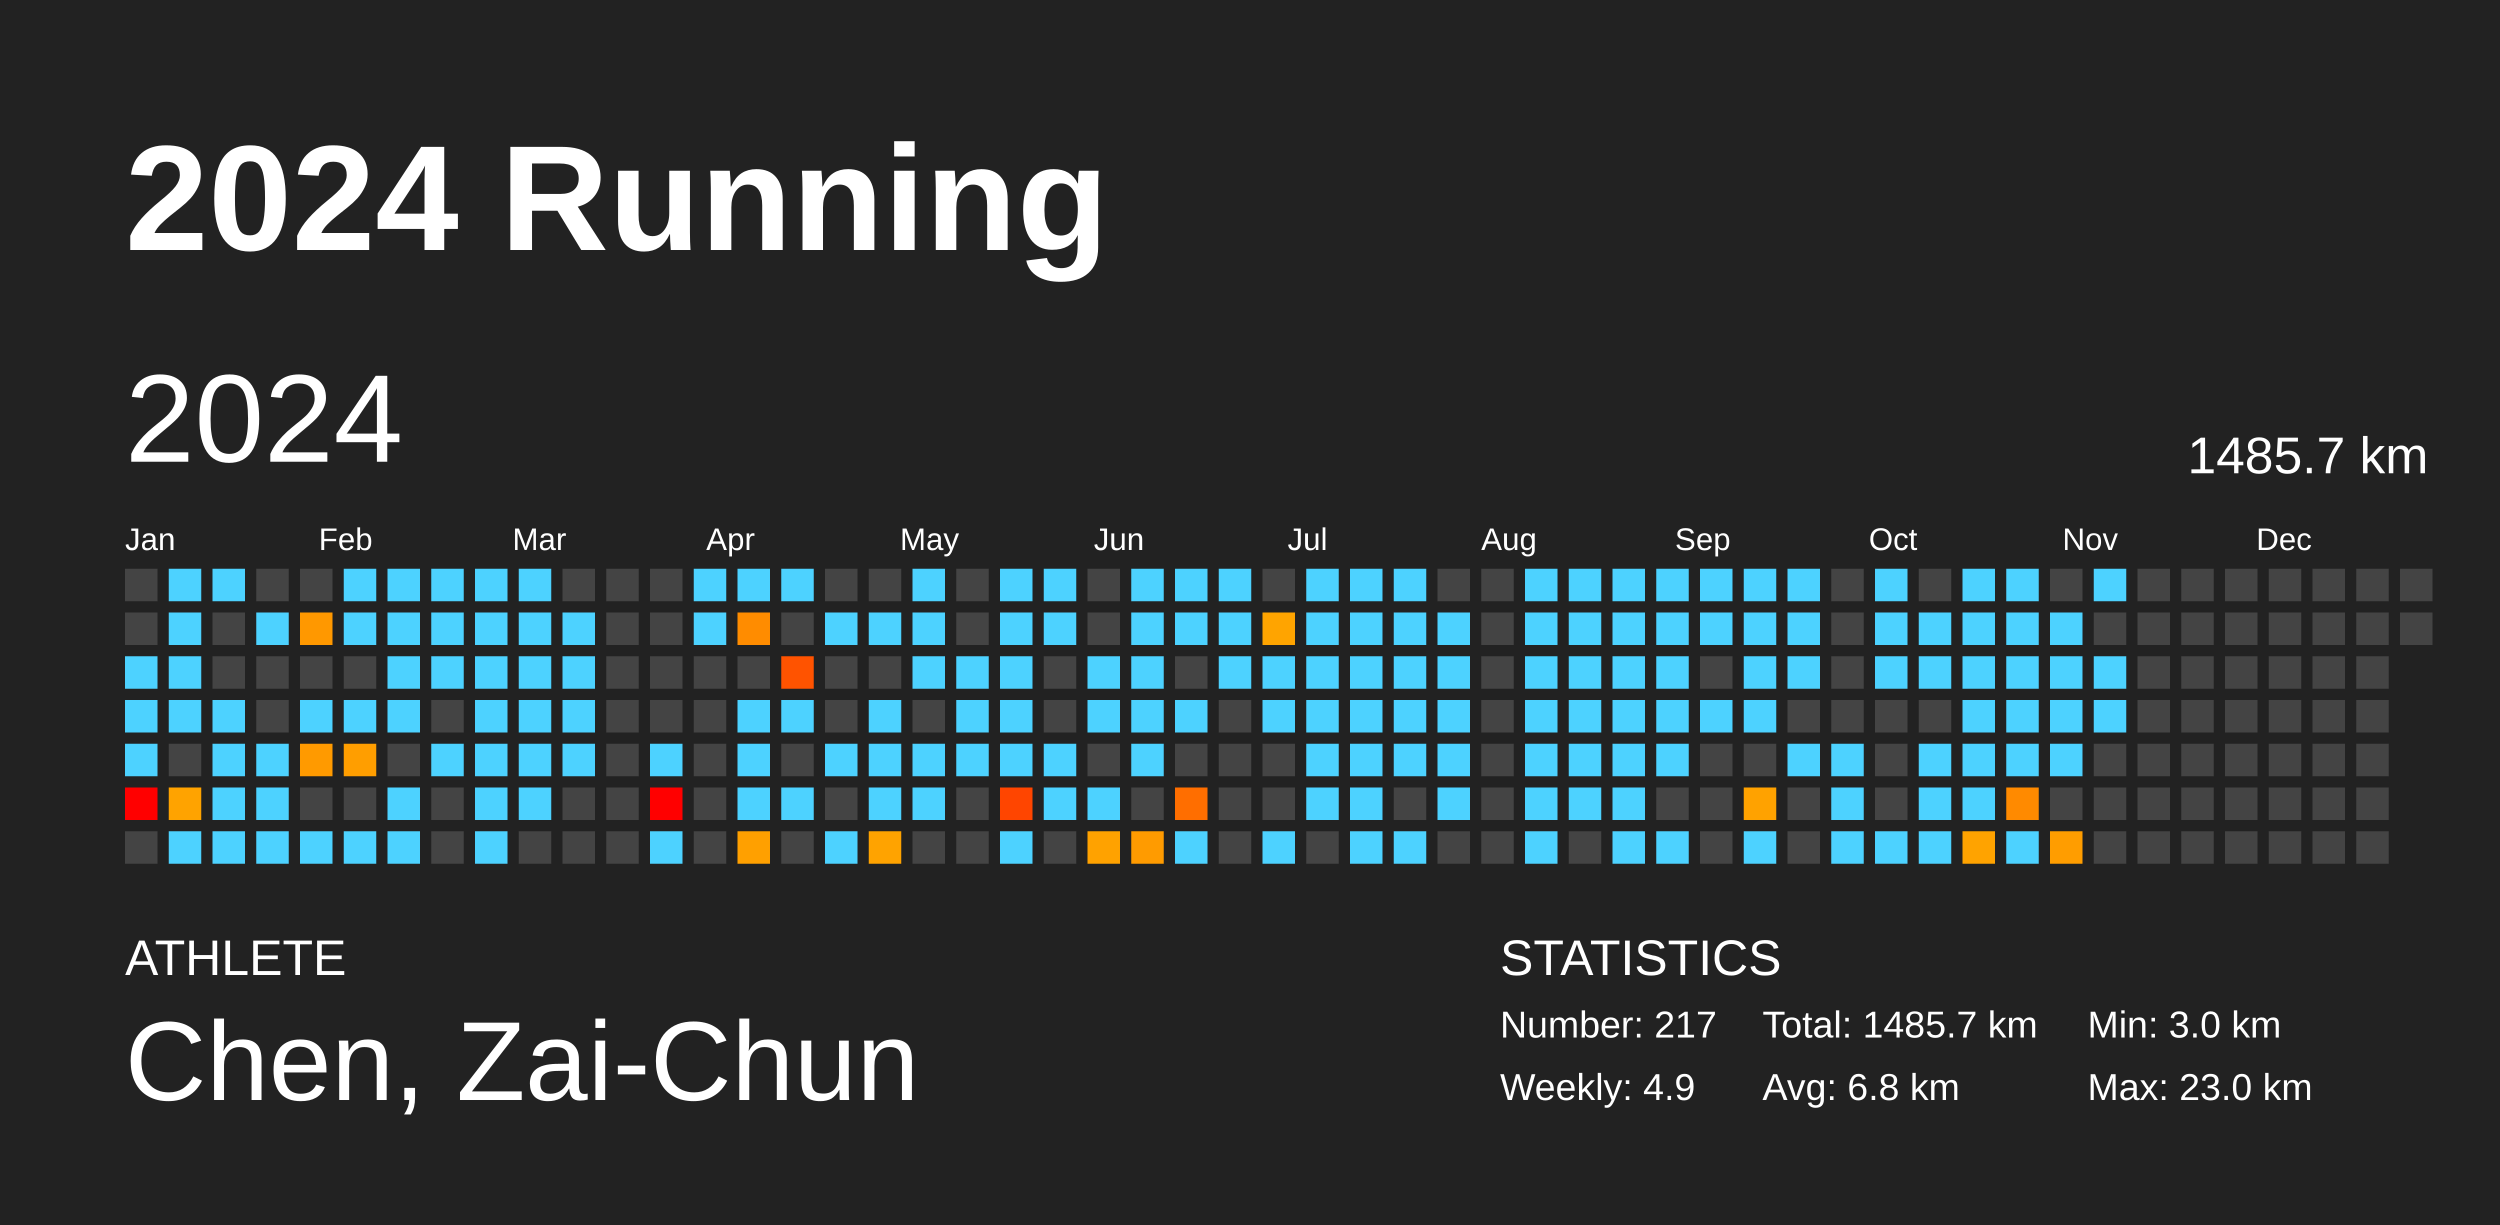
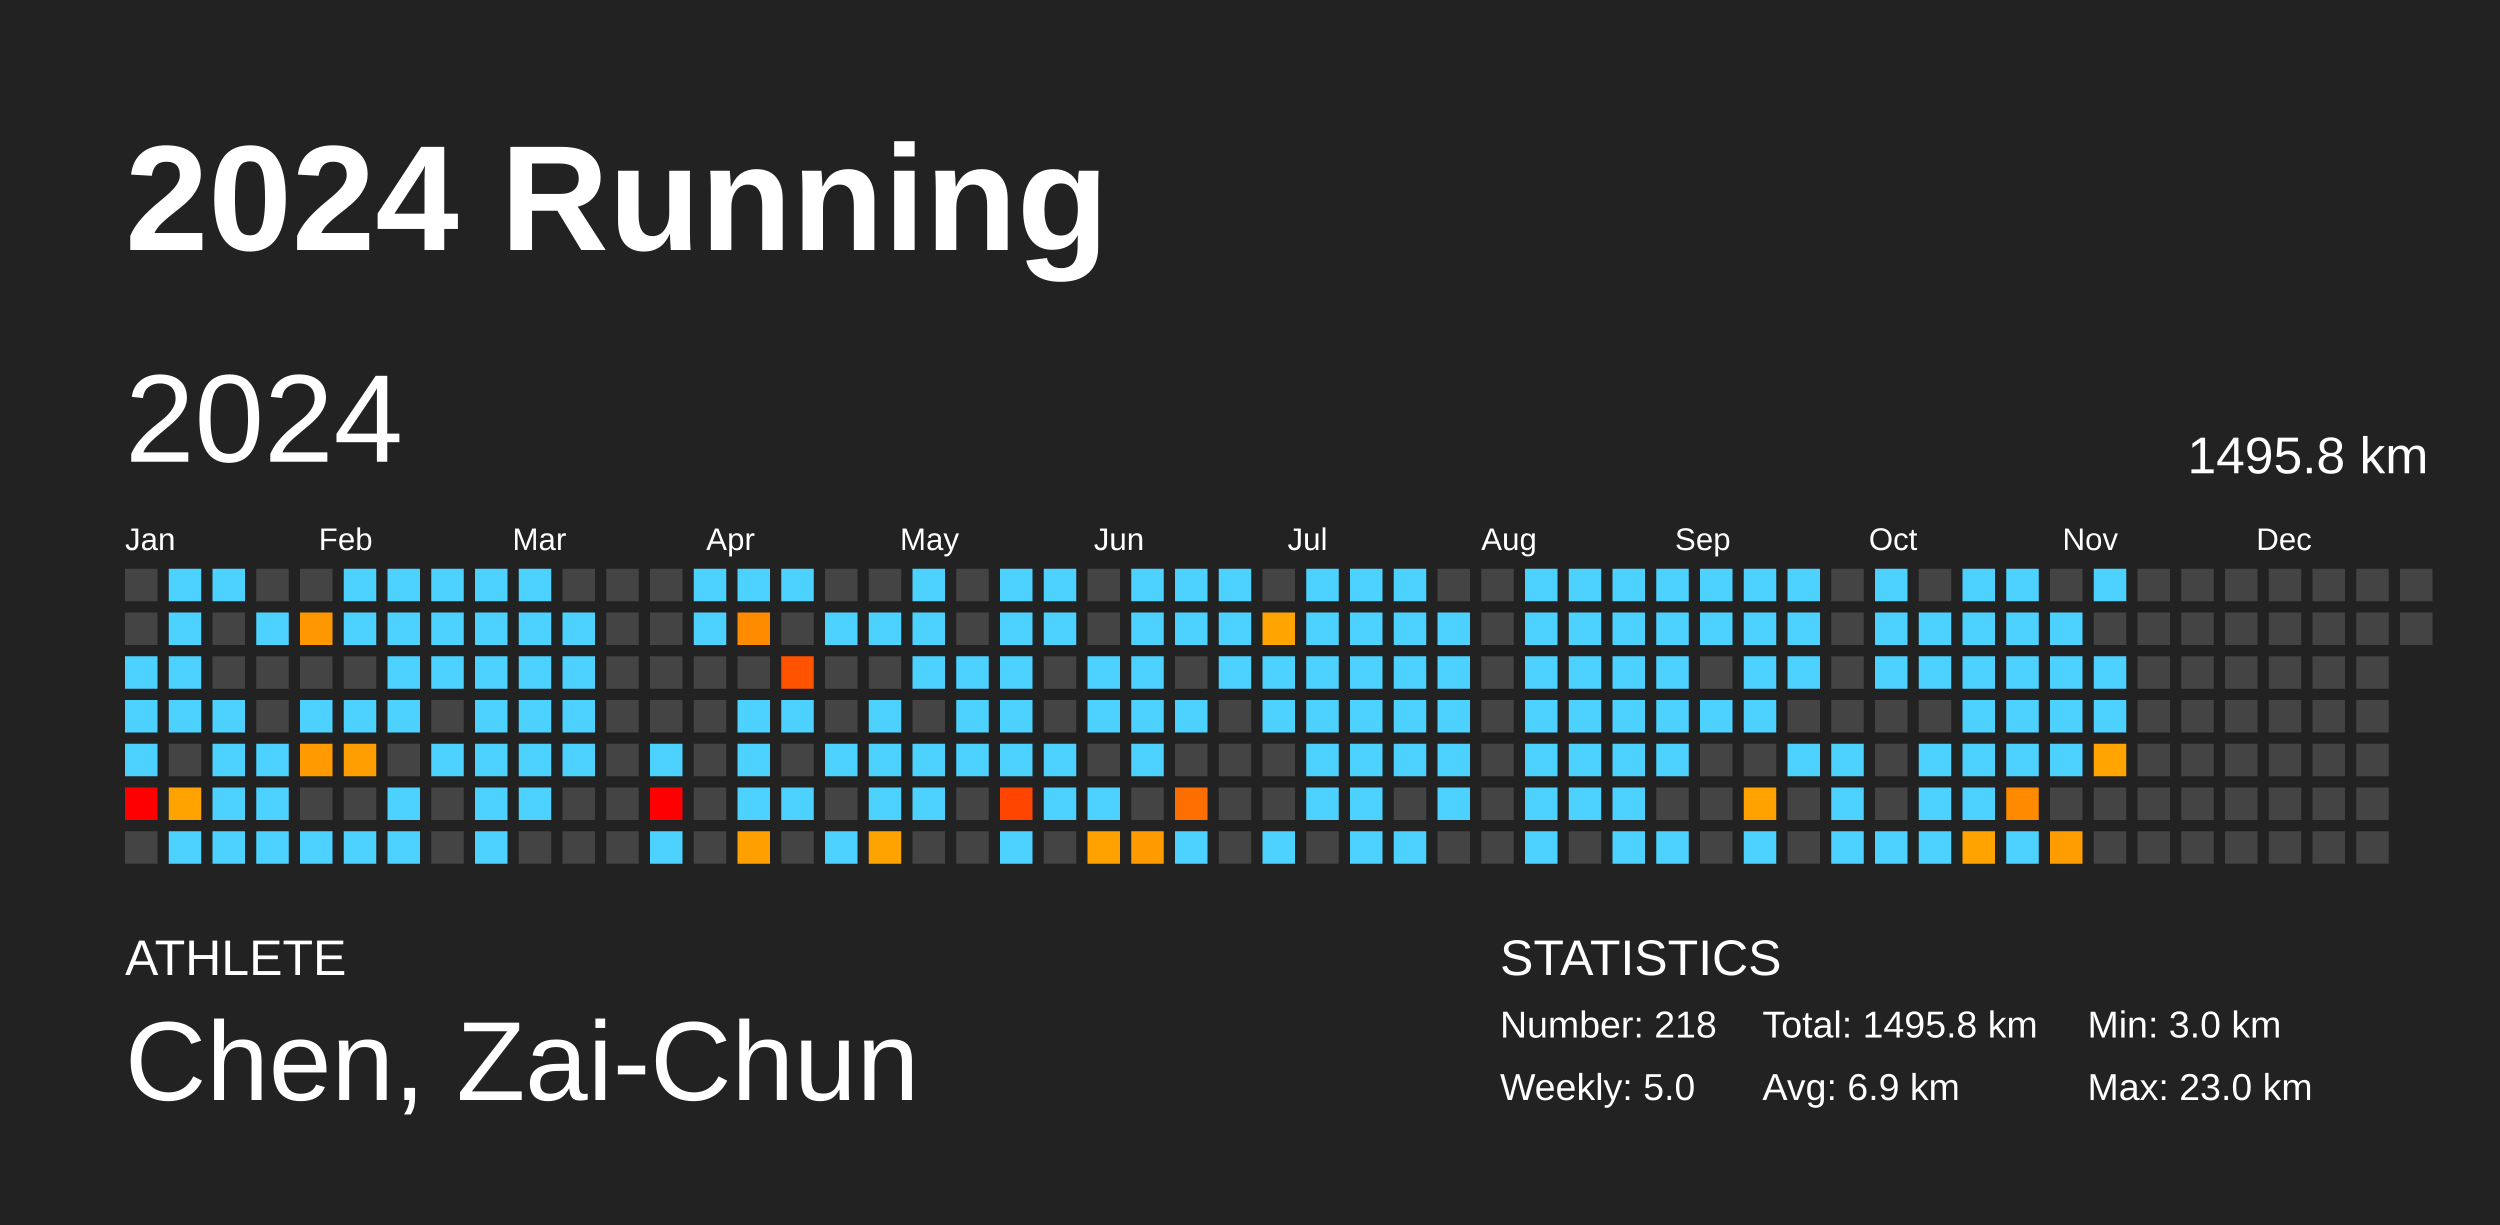
<svg xmlns="http://www.w3.org/2000/svg" baseProfile="full" height="98mm" version="1.1" viewBox="0,0,200,98" width="200mm">
  <defs />
  <rect fill="#222222" height="98" width="200" x="0" y="0" />
  <text fill="#FFFFFF" style="font-size:12px; font-family:Arial; font-weight:bold;" x="10" y="20">2024 Running</text>
  <text fill="#FFFFFF" style="font-size:4px; font-family:Arial" x="10" y="78">ATHLETE</text>
  <text fill="#FFFFFF" style="font-size:9px; font-family:Arial" x="10" y="88">Chen, Zai-Chun</text>
  <text fill="#FFFFFF" style="font-size:4px; font-family:Arial" x="120" y="78">STATISTICS</text>
-   <text fill="#FFFFFF" style="font-size:3px; font-family:Arial" x="120" y="83">Number: 217</text>
-   <text fill="#FFFFFF" style="font-size:3px; font-family:Arial" x="120" y="88">Weekly: 4.9</text>
-   <text fill="#FFFFFF" style="font-size:3px; font-family:Arial" x="141" y="83">Total: 1485.7 km</text>
-   <text fill="#FFFFFF" style="font-size:3px; font-family:Arial" x="141" y="88">Avg: 6.8 km</text>
+   <text fill="#FFFFFF" style="font-size:3px; font-family:Arial" x="120" y="83">Number: 218</text>
+   <text fill="#FFFFFF" style="font-size:3px; font-family:Arial" x="120" y="88">Weekly: 5.0</text>
+   <text fill="#FFFFFF" style="font-size:3px; font-family:Arial" x="141" y="83">Total: 1495.8 km</text>
+   <text fill="#FFFFFF" style="font-size:3px; font-family:Arial" x="141" y="88">Avg: 6.9 km</text>
  <text fill="#FFFFFF" style="font-size:3px; font-family:Arial" x="167" y="83">Min: 3.0 km</text>
  <text fill="#FFFFFF" style="font-size:3px; font-family:Arial" x="167" y="88">Max: 23.0 km</text>
  <text dominant-baseline="hanging" fill="#FFFFFF" style="font-size:10.0px; font-family:Arial;" x="10" y="30">2024</text>
-   <text dominant-baseline="hanging" fill="#FFFFFF" style="font-size:4.125px; font-family:Arial;" x="175" y="35">1485.7 km</text>
+   <text dominant-baseline="hanging" fill="#FFFFFF" style="font-size:4.125px; font-family:Arial;" x="175" y="35">1495.8 km</text>
  <text fill="#FFFFFF" style="font-size:2.5px; font-family:Arial" x="10.0" y="44">Jan</text>
  <text fill="#FFFFFF" style="font-size:2.5px; font-family:Arial" x="25.5" y="44">Feb</text>
  <text fill="#FFFFFF" style="font-size:2.5px; font-family:Arial" x="41.0" y="44">Mar</text>
  <text fill="#FFFFFF" style="font-size:2.5px; font-family:Arial" x="56.5" y="44">Apr</text>
  <text fill="#FFFFFF" style="font-size:2.5px; font-family:Arial" x="72.0" y="44">May</text>
  <text fill="#FFFFFF" style="font-size:2.5px; font-family:Arial" x="87.5" y="44">Jun</text>
  <text fill="#FFFFFF" style="font-size:2.5px; font-family:Arial" x="103.0" y="44">Jul</text>
  <text fill="#FFFFFF" style="font-size:2.5px; font-family:Arial" x="118.5" y="44">Aug</text>
  <text fill="#FFFFFF" style="font-size:2.5px; font-family:Arial" x="134.0" y="44">Sep</text>
  <text fill="#FFFFFF" style="font-size:2.5px; font-family:Arial" x="149.5" y="44">Oct</text>
  <text fill="#FFFFFF" style="font-size:2.5px; font-family:Arial" x="165.0" y="44">Nov</text>
  <text fill="#FFFFFF" style="font-size:2.5px; font-family:Arial" x="180.5" y="44">Dec</text>
  <rect fill="#444444" height="2.6" width="2.6" x="10.0" y="45.5" />
  <rect fill="#444444" height="2.6" width="2.6" x="10.0" y="49.0" />
  <rect fill="#4dd2ff" height="2.6" width="2.6" x="10.0" y="52.5" />
  <rect fill="#4dd2ff" height="2.6" width="2.6" x="10.0" y="56.0" />
  <rect fill="#4dd2ff" height="2.6" width="2.6" x="10.0" y="59.5" />
  <rect fill="red" height="2.6" width="2.6" x="10.0" y="63.0" />
  <rect fill="#444444" height="2.6" width="2.6" x="10.0" y="66.5" />
  <rect fill="#4dd2ff" height="2.6" width="2.6" x="13.5" y="45.5" />
  <rect fill="#4dd2ff" height="2.6" width="2.6" x="13.5" y="49.0" />
  <rect fill="#4dd2ff" height="2.6" width="2.6" x="13.5" y="52.5" />
  <rect fill="#4dd2ff" height="2.6" width="2.6" x="13.5" y="56.0" />
  <rect fill="#444444" height="2.6" width="2.6" x="13.5" y="59.5" />
  <rect fill="#ffa300" height="2.6" width="2.6" x="13.5" y="63.0" />
  <rect fill="#4dd2ff" height="2.6" width="2.6" x="13.5" y="66.5" />
  <rect fill="#4dd2ff" height="2.6" width="2.6" x="17.0" y="45.5" />
  <rect fill="#444444" height="2.6" width="2.6" x="17.0" y="49.0" />
  <rect fill="#444444" height="2.6" width="2.6" x="17.0" y="52.5" />
  <rect fill="#4dd2ff" height="2.6" width="2.6" x="17.0" y="56.0" />
  <rect fill="#4dd2ff" height="2.6" width="2.6" x="17.0" y="59.5" />
  <rect fill="#4dd2ff" height="2.6" width="2.6" x="17.0" y="63.0" />
  <rect fill="#4dd2ff" height="2.6" width="2.6" x="17.0" y="66.5" />
  <rect fill="#444444" height="2.6" width="2.6" x="20.5" y="45.5" />
  <rect fill="#4dd2ff" height="2.6" width="2.6" x="20.5" y="49.0" />
  <rect fill="#444444" height="2.6" width="2.6" x="20.5" y="52.5" />
  <rect fill="#444444" height="2.6" width="2.6" x="20.5" y="56.0" />
  <rect fill="#4dd2ff" height="2.6" width="2.6" x="20.5" y="59.5" />
  <rect fill="#4dd2ff" height="2.6" width="2.6" x="20.5" y="63.0" />
  <rect fill="#4dd2ff" height="2.6" width="2.6" x="20.5" y="66.5" />
  <rect fill="#444444" height="2.6" width="2.6" x="24.0" y="45.5" />
  <rect fill="#ff9800" height="2.6" width="2.6" x="24.0" y="49.0" />
  <rect fill="#444444" height="2.6" width="2.6" x="24.0" y="52.5" />
  <rect fill="#4dd2ff" height="2.6" width="2.6" x="24.0" y="56.0" />
  <rect fill="#ff9a00" height="2.6" width="2.6" x="24.0" y="59.5" />
  <rect fill="#444444" height="2.6" width="2.6" x="24.0" y="63.0" />
  <rect fill="#4dd2ff" height="2.6" width="2.6" x="24.0" y="66.5" />
  <rect fill="#4dd2ff" height="2.6" width="2.6" x="27.5" y="45.5" />
  <rect fill="#4dd2ff" height="2.6" width="2.6" x="27.5" y="49.0" />
  <rect fill="#444444" height="2.6" width="2.6" x="27.5" y="52.5" />
  <rect fill="#4dd2ff" height="2.6" width="2.6" x="27.5" y="56.0" />
  <rect fill="#ff9e00" height="2.6" width="2.6" x="27.5" y="59.5" />
  <rect fill="#444444" height="2.6" width="2.6" x="27.5" y="63.0" />
  <rect fill="#4dd2ff" height="2.6" width="2.6" x="27.5" y="66.5" />
  <rect fill="#4dd2ff" height="2.6" width="2.6" x="31.0" y="45.5" />
  <rect fill="#4dd2ff" height="2.6" width="2.6" x="31.0" y="49.0" />
  <rect fill="#4dd2ff" height="2.6" width="2.6" x="31.0" y="52.5" />
  <rect fill="#4dd2ff" height="2.6" width="2.6" x="31.0" y="56.0" />
  <rect fill="#444444" height="2.6" width="2.6" x="31.0" y="59.5" />
  <rect fill="#4dd2ff" height="2.6" width="2.6" x="31.0" y="63.0" />
  <rect fill="#4dd2ff" height="2.6" width="2.6" x="31.0" y="66.5" />
  <rect fill="#4dd2ff" height="2.6" width="2.6" x="34.5" y="45.5" />
  <rect fill="#4dd2ff" height="2.6" width="2.6" x="34.5" y="49.0" />
  <rect fill="#4dd2ff" height="2.6" width="2.6" x="34.5" y="52.5" />
  <rect fill="#444444" height="2.6" width="2.6" x="34.5" y="56.0" />
  <rect fill="#4dd2ff" height="2.6" width="2.6" x="34.5" y="59.5" />
  <rect fill="#444444" height="2.6" width="2.6" x="34.5" y="63.0" />
  <rect fill="#444444" height="2.6" width="2.6" x="34.5" y="66.5" />
  <rect fill="#4dd2ff" height="2.6" width="2.6" x="38.0" y="45.5" />
  <rect fill="#4dd2ff" height="2.6" width="2.6" x="38.0" y="49.0" />
  <rect fill="#4dd2ff" height="2.6" width="2.6" x="38.0" y="52.5" />
  <rect fill="#4dd2ff" height="2.6" width="2.6" x="38.0" y="56.0" />
  <rect fill="#4dd2ff" height="2.6" width="2.6" x="38.0" y="59.5" />
  <rect fill="#4dd2ff" height="2.6" width="2.6" x="38.0" y="63.0" />
  <rect fill="#4dd2ff" height="2.6" width="2.6" x="38.0" y="66.5" />
  <rect fill="#4dd2ff" height="2.6" width="2.6" x="41.5" y="45.5" />
  <rect fill="#4dd2ff" height="2.6" width="2.6" x="41.5" y="49.0" />
  <rect fill="#4dd2ff" height="2.6" width="2.6" x="41.5" y="52.5" />
  <rect fill="#4dd2ff" height="2.6" width="2.6" x="41.5" y="56.0" />
  <rect fill="#4dd2ff" height="2.6" width="2.6" x="41.5" y="59.5" />
  <rect fill="#4dd2ff" height="2.6" width="2.6" x="41.5" y="63.0" />
  <rect fill="#444444" height="2.6" width="2.6" x="41.5" y="66.5" />
  <rect fill="#444444" height="2.6" width="2.6" x="45.0" y="45.5" />
  <rect fill="#4dd2ff" height="2.6" width="2.6" x="45.0" y="49.0" />
  <rect fill="#4dd2ff" height="2.6" width="2.6" x="45.0" y="52.5" />
  <rect fill="#4dd2ff" height="2.6" width="2.6" x="45.0" y="56.0" />
  <rect fill="#4dd2ff" height="2.6" width="2.6" x="45.0" y="59.5" />
  <rect fill="#444444" height="2.6" width="2.6" x="45.0" y="63.0" />
  <rect fill="#444444" height="2.6" width="2.6" x="45.0" y="66.5" />
  <rect fill="#444444" height="2.6" width="2.6" x="48.5" y="45.5" />
  <rect fill="#444444" height="2.6" width="2.6" x="48.5" y="49.0" />
  <rect fill="#444444" height="2.6" width="2.6" x="48.5" y="52.5" />
  <rect fill="#444444" height="2.6" width="2.6" x="48.5" y="56.0" />
  <rect fill="#444444" height="2.6" width="2.6" x="48.5" y="59.5" />
  <rect fill="#444444" height="2.6" width="2.6" x="48.5" y="63.0" />
  <rect fill="#444444" height="2.6" width="2.6" x="48.5" y="66.5" />
  <rect fill="#444444" height="2.6" width="2.6" x="52.0" y="45.5" />
  <rect fill="#444444" height="2.6" width="2.6" x="52.0" y="49.0" />
  <rect fill="#444444" height="2.6" width="2.6" x="52.0" y="52.5" />
  <rect fill="#444444" height="2.6" width="2.6" x="52.0" y="56.0" />
  <rect fill="#4dd2ff" height="2.6" width="2.6" x="52.0" y="59.5" />
  <rect fill="red" height="2.6" width="2.6" x="52.0" y="63.0" />
  <rect fill="#4dd2ff" height="2.6" width="2.6" x="52.0" y="66.5" />
  <rect fill="#4dd2ff" height="2.6" width="2.6" x="55.5" y="45.5" />
  <rect fill="#4dd2ff" height="2.6" width="2.6" x="55.5" y="49.0" />
  <rect fill="#444444" height="2.6" width="2.6" x="55.5" y="52.5" />
  <rect fill="#444444" height="2.6" width="2.6" x="55.5" y="56.0" />
  <rect fill="#444444" height="2.6" width="2.6" x="55.5" y="59.5" />
  <rect fill="#444444" height="2.6" width="2.6" x="55.5" y="63.0" />
  <rect fill="#444444" height="2.6" width="2.6" x="55.5" y="66.5" />
  <rect fill="#4dd2ff" height="2.6" width="2.6" x="59.0" y="45.5" />
  <rect fill="#ff8c00" height="2.6" width="2.6" x="59.0" y="49.0" />
  <rect fill="#444444" height="2.6" width="2.6" x="59.0" y="52.5" />
  <rect fill="#4dd2ff" height="2.6" width="2.6" x="59.0" y="56.0" />
  <rect fill="#4dd2ff" height="2.6" width="2.6" x="59.0" y="59.5" />
  <rect fill="#4dd2ff" height="2.6" width="2.6" x="59.0" y="63.0" />
  <rect fill="#ffa000" height="2.6" width="2.6" x="59.0" y="66.5" />
  <rect fill="#4dd2ff" height="2.6" width="2.6" x="62.5" y="45.5" />
  <rect fill="#444444" height="2.6" width="2.6" x="62.5" y="49.0" />
  <rect fill="#ff5300" height="2.6" width="2.6" x="62.5" y="52.5" />
  <rect fill="#4dd2ff" height="2.6" width="2.6" x="62.5" y="56.0" />
  <rect fill="#444444" height="2.6" width="2.6" x="62.5" y="59.5" />
  <rect fill="#4dd2ff" height="2.6" width="2.6" x="62.5" y="63.0" />
  <rect fill="#444444" height="2.6" width="2.6" x="62.5" y="66.5" />
  <rect fill="#444444" height="2.6" width="2.6" x="66.0" y="45.5" />
  <rect fill="#4dd2ff" height="2.6" width="2.6" x="66.0" y="49.0" />
  <rect fill="#444444" height="2.6" width="2.6" x="66.0" y="52.5" />
  <rect fill="#444444" height="2.6" width="2.6" x="66.0" y="56.0" />
  <rect fill="#4dd2ff" height="2.6" width="2.6" x="66.0" y="59.5" />
  <rect fill="#444444" height="2.6" width="2.6" x="66.0" y="63.0" />
  <rect fill="#4dd2ff" height="2.6" width="2.6" x="66.0" y="66.5" />
  <rect fill="#444444" height="2.6" width="2.6" x="69.5" y="45.5" />
  <rect fill="#4dd2ff" height="2.6" width="2.6" x="69.5" y="49.0" />
  <rect fill="#444444" height="2.6" width="2.6" x="69.5" y="52.5" />
  <rect fill="#4dd2ff" height="2.6" width="2.6" x="69.5" y="56.0" />
  <rect fill="#4dd2ff" height="2.6" width="2.6" x="69.5" y="59.5" />
  <rect fill="#4dd2ff" height="2.6" width="2.6" x="69.5" y="63.0" />
  <rect fill="#ffa300" height="2.6" width="2.6" x="69.5" y="66.5" />
  <rect fill="#4dd2ff" height="2.6" width="2.6" x="73.0" y="45.5" />
  <rect fill="#4dd2ff" height="2.6" width="2.6" x="73.0" y="49.0" />
  <rect fill="#4dd2ff" height="2.6" width="2.6" x="73.0" y="52.5" />
  <rect fill="#444444" height="2.6" width="2.6" x="73.0" y="56.0" />
  <rect fill="#4dd2ff" height="2.6" width="2.6" x="73.0" y="59.5" />
  <rect fill="#4dd2ff" height="2.6" width="2.6" x="73.0" y="63.0" />
  <rect fill="#444444" height="2.6" width="2.6" x="73.0" y="66.5" />
  <rect fill="#444444" height="2.6" width="2.6" x="76.5" y="45.5" />
  <rect fill="#444444" height="2.6" width="2.6" x="76.5" y="49.0" />
  <rect fill="#4dd2ff" height="2.6" width="2.6" x="76.5" y="52.5" />
  <rect fill="#4dd2ff" height="2.6" width="2.6" x="76.5" y="56.0" />
  <rect fill="#4dd2ff" height="2.6" width="2.6" x="76.5" y="59.5" />
  <rect fill="#444444" height="2.6" width="2.6" x="76.5" y="63.0" />
  <rect fill="#444444" height="2.6" width="2.6" x="76.5" y="66.5" />
  <rect fill="#4dd2ff" height="2.6" width="2.6" x="80.0" y="45.5" />
  <rect fill="#4dd2ff" height="2.6" width="2.6" x="80.0" y="49.0" />
  <rect fill="#4dd2ff" height="2.6" width="2.6" x="80.0" y="52.5" />
  <rect fill="#4dd2ff" height="2.6" width="2.6" x="80.0" y="56.0" />
  <rect fill="#4dd2ff" height="2.6" width="2.6" x="80.0" y="59.5" />
  <rect fill="#ff4500" height="2.6" width="2.6" x="80.0" y="63.0" />
  <rect fill="#4dd2ff" height="2.6" width="2.6" x="80.0" y="66.5" />
  <rect fill="#4dd2ff" height="2.6" width="2.6" x="83.5" y="45.5" />
  <rect fill="#4dd2ff" height="2.6" width="2.6" x="83.5" y="49.0" />
  <rect fill="#444444" height="2.6" width="2.6" x="83.5" y="52.5" />
  <rect fill="#444444" height="2.6" width="2.6" x="83.5" y="56.0" />
  <rect fill="#4dd2ff" height="2.6" width="2.6" x="83.5" y="59.5" />
  <rect fill="#4dd2ff" height="2.6" width="2.6" x="83.5" y="63.0" />
  <rect fill="#444444" height="2.6" width="2.6" x="83.5" y="66.5" />
  <rect fill="#444444" height="2.6" width="2.6" x="87.0" y="45.5" />
  <rect fill="#444444" height="2.6" width="2.6" x="87.0" y="49.0" />
  <rect fill="#4dd2ff" height="2.6" width="2.6" x="87.0" y="52.5" />
  <rect fill="#4dd2ff" height="2.6" width="2.6" x="87.0" y="56.0" />
  <rect fill="#444444" height="2.6" width="2.6" x="87.0" y="59.5" />
  <rect fill="#4dd2ff" height="2.6" width="2.6" x="87.0" y="63.0" />
  <rect fill="#ffa200" height="2.6" width="2.6" x="87.0" y="66.5" />
  <rect fill="#4dd2ff" height="2.6" width="2.6" x="90.5" y="45.5" />
  <rect fill="#4dd2ff" height="2.6" width="2.6" x="90.5" y="49.0" />
  <rect fill="#4dd2ff" height="2.6" width="2.6" x="90.5" y="52.5" />
  <rect fill="#4dd2ff" height="2.6" width="2.6" x="90.5" y="56.0" />
  <rect fill="#4dd2ff" height="2.6" width="2.6" x="90.5" y="59.5" />
  <rect fill="#444444" height="2.6" width="2.6" x="90.5" y="63.0" />
  <rect fill="#ff9b00" height="2.6" width="2.6" x="90.5" y="66.5" />
  <rect fill="#4dd2ff" height="2.6" width="2.6" x="94.0" y="45.5" />
  <rect fill="#4dd2ff" height="2.6" width="2.6" x="94.0" y="49.0" />
  <rect fill="#444444" height="2.6" width="2.6" x="94.0" y="52.5" />
  <rect fill="#4dd2ff" height="2.6" width="2.6" x="94.0" y="56.0" />
  <rect fill="#444444" height="2.6" width="2.6" x="94.0" y="59.5" />
  <rect fill="#ff6e00" height="2.6" width="2.6" x="94.0" y="63.0" />
  <rect fill="#4dd2ff" height="2.6" width="2.6" x="94.0" y="66.5" />
  <rect fill="#4dd2ff" height="2.6" width="2.6" x="97.5" y="45.5" />
  <rect fill="#4dd2ff" height="2.6" width="2.6" x="97.5" y="49.0" />
  <rect fill="#4dd2ff" height="2.6" width="2.6" x="97.5" y="52.5" />
  <rect fill="#444444" height="2.6" width="2.6" x="97.5" y="56.0" />
  <rect fill="#444444" height="2.6" width="2.6" x="97.5" y="59.5" />
  <rect fill="#444444" height="2.6" width="2.6" x="97.5" y="63.0" />
  <rect fill="#444444" height="2.6" width="2.6" x="97.5" y="66.5" />
  <rect fill="#444444" height="2.6" width="2.6" x="101.0" y="45.5" />
  <rect fill="#ffa400" height="2.6" width="2.6" x="101.0" y="49.0" />
  <rect fill="#4dd2ff" height="2.6" width="2.6" x="101.0" y="52.5" />
  <rect fill="#4dd2ff" height="2.6" width="2.6" x="101.0" y="56.0" />
  <rect fill="#444444" height="2.6" width="2.6" x="101.0" y="59.5" />
  <rect fill="#444444" height="2.6" width="2.6" x="101.0" y="63.0" />
  <rect fill="#4dd2ff" height="2.6" width="2.6" x="101.0" y="66.5" />
  <rect fill="#4dd2ff" height="2.6" width="2.6" x="104.5" y="45.5" />
  <rect fill="#4dd2ff" height="2.6" width="2.6" x="104.5" y="49.0" />
  <rect fill="#4dd2ff" height="2.6" width="2.6" x="104.5" y="52.5" />
  <rect fill="#4dd2ff" height="2.6" width="2.6" x="104.5" y="56.0" />
  <rect fill="#4dd2ff" height="2.6" width="2.6" x="104.5" y="59.5" />
  <rect fill="#4dd2ff" height="2.6" width="2.6" x="104.5" y="63.0" />
  <rect fill="#444444" height="2.6" width="2.6" x="104.5" y="66.5" />
  <rect fill="#4dd2ff" height="2.6" width="2.6" x="108.0" y="45.5" />
  <rect fill="#4dd2ff" height="2.6" width="2.6" x="108.0" y="49.0" />
  <rect fill="#4dd2ff" height="2.6" width="2.6" x="108.0" y="52.5" />
  <rect fill="#4dd2ff" height="2.6" width="2.6" x="108.0" y="56.0" />
  <rect fill="#4dd2ff" height="2.6" width="2.6" x="108.0" y="59.5" />
  <rect fill="#4dd2ff" height="2.6" width="2.6" x="108.0" y="63.0" />
  <rect fill="#4dd2ff" height="2.6" width="2.6" x="108.0" y="66.5" />
  <rect fill="#4dd2ff" height="2.6" width="2.6" x="111.5" y="45.5" />
  <rect fill="#4dd2ff" height="2.6" width="2.6" x="111.5" y="49.0" />
  <rect fill="#4dd2ff" height="2.6" width="2.6" x="111.5" y="52.5" />
  <rect fill="#4dd2ff" height="2.6" width="2.6" x="111.5" y="56.0" />
  <rect fill="#4dd2ff" height="2.6" width="2.6" x="111.5" y="59.5" />
  <rect fill="#444444" height="2.6" width="2.6" x="111.5" y="63.0" />
  <rect fill="#4dd2ff" height="2.6" width="2.6" x="111.5" y="66.5" />
  <rect fill="#444444" height="2.6" width="2.6" x="115.0" y="45.5" />
  <rect fill="#4dd2ff" height="2.6" width="2.6" x="115.0" y="49.0" />
  <rect fill="#4dd2ff" height="2.6" width="2.6" x="115.0" y="52.5" />
  <rect fill="#4dd2ff" height="2.6" width="2.6" x="115.0" y="56.0" />
  <rect fill="#4dd2ff" height="2.6" width="2.6" x="115.0" y="59.5" />
  <rect fill="#4dd2ff" height="2.6" width="2.6" x="115.0" y="63.0" />
  <rect fill="#444444" height="2.6" width="2.6" x="115.0" y="66.5" />
  <rect fill="#444444" height="2.6" width="2.6" x="118.5" y="45.5" />
  <rect fill="#444444" height="2.6" width="2.6" x="118.5" y="49.0" />
  <rect fill="#444444" height="2.6" width="2.6" x="118.5" y="52.5" />
  <rect fill="#444444" height="2.6" width="2.6" x="118.5" y="56.0" />
  <rect fill="#444444" height="2.6" width="2.6" x="118.5" y="59.5" />
  <rect fill="#444444" height="2.6" width="2.6" x="118.5" y="63.0" />
  <rect fill="#444444" height="2.6" width="2.6" x="118.5" y="66.5" />
  <rect fill="#4dd2ff" height="2.6" width="2.6" x="122.0" y="45.5" />
  <rect fill="#4dd2ff" height="2.6" width="2.6" x="122.0" y="49.0" />
  <rect fill="#4dd2ff" height="2.6" width="2.6" x="122.0" y="52.5" />
  <rect fill="#4dd2ff" height="2.6" width="2.6" x="122.0" y="56.0" />
  <rect fill="#4dd2ff" height="2.6" width="2.6" x="122.0" y="59.5" />
  <rect fill="#4dd2ff" height="2.6" width="2.6" x="122.0" y="63.0" />
  <rect fill="#4dd2ff" height="2.6" width="2.6" x="122.0" y="66.5" />
  <rect fill="#4dd2ff" height="2.6" width="2.6" x="125.5" y="45.5" />
  <rect fill="#4dd2ff" height="2.6" width="2.6" x="125.5" y="49.0" />
  <rect fill="#4dd2ff" height="2.6" width="2.6" x="125.5" y="52.5" />
  <rect fill="#4dd2ff" height="2.6" width="2.6" x="125.5" y="56.0" />
  <rect fill="#4dd2ff" height="2.6" width="2.6" x="125.5" y="59.5" />
  <rect fill="#4dd2ff" height="2.6" width="2.6" x="125.5" y="63.0" />
  <rect fill="#444444" height="2.6" width="2.6" x="125.5" y="66.5" />
  <rect fill="#4dd2ff" height="2.6" width="2.6" x="129.0" y="45.5" />
  <rect fill="#4dd2ff" height="2.6" width="2.6" x="129.0" y="49.0" />
  <rect fill="#4dd2ff" height="2.6" width="2.6" x="129.0" y="52.5" />
  <rect fill="#4dd2ff" height="2.6" width="2.6" x="129.0" y="56.0" />
  <rect fill="#4dd2ff" height="2.6" width="2.6" x="129.0" y="59.5" />
  <rect fill="#4dd2ff" height="2.6" width="2.6" x="129.0" y="63.0" />
  <rect fill="#4dd2ff" height="2.6" width="2.6" x="129.0" y="66.5" />
  <rect fill="#4dd2ff" height="2.6" width="2.6" x="132.5" y="45.5" />
  <rect fill="#4dd2ff" height="2.6" width="2.6" x="132.5" y="49.0" />
  <rect fill="#4dd2ff" height="2.6" width="2.6" x="132.5" y="52.5" />
  <rect fill="#4dd2ff" height="2.6" width="2.6" x="132.5" y="56.0" />
  <rect fill="#4dd2ff" height="2.6" width="2.6" x="132.5" y="59.5" />
  <rect fill="#444444" height="2.6" width="2.6" x="132.5" y="63.0" />
  <rect fill="#4dd2ff" height="2.6" width="2.6" x="132.5" y="66.5" />
  <rect fill="#4dd2ff" height="2.6" width="2.6" x="136.0" y="45.5" />
  <rect fill="#4dd2ff" height="2.6" width="2.6" x="136.0" y="49.0" />
  <rect fill="#444444" height="2.6" width="2.6" x="136.0" y="52.5" />
  <rect fill="#4dd2ff" height="2.6" width="2.6" x="136.0" y="56.0" />
  <rect fill="#444444" height="2.6" width="2.6" x="136.0" y="59.5" />
  <rect fill="#444444" height="2.6" width="2.6" x="136.0" y="63.0" />
  <rect fill="#444444" height="2.6" width="2.6" x="136.0" y="66.5" />
  <rect fill="#4dd2ff" height="2.6" width="2.6" x="139.5" y="45.5" />
  <rect fill="#4dd2ff" height="2.6" width="2.6" x="139.5" y="49.0" />
  <rect fill="#4dd2ff" height="2.6" width="2.6" x="139.5" y="52.5" />
  <rect fill="#4dd2ff" height="2.6" width="2.6" x="139.5" y="56.0" />
  <rect fill="#444444" height="2.6" width="2.6" x="139.5" y="59.5" />
  <rect fill="#ffa200" height="2.6" width="2.6" x="139.5" y="63.0" />
  <rect fill="#4dd2ff" height="2.6" width="2.6" x="139.5" y="66.5" />
  <rect fill="#4dd2ff" height="2.6" width="2.6" x="143.0" y="45.5" />
  <rect fill="#4dd2ff" height="2.6" width="2.6" x="143.0" y="49.0" />
  <rect fill="#4dd2ff" height="2.6" width="2.6" x="143.0" y="52.5" />
  <rect fill="#444444" height="2.6" width="2.6" x="143.0" y="56.0" />
  <rect fill="#4dd2ff" height="2.6" width="2.6" x="143.0" y="59.5" />
  <rect fill="#444444" height="2.6" width="2.6" x="143.0" y="63.0" />
  <rect fill="#444444" height="2.6" width="2.6" x="143.0" y="66.5" />
  <rect fill="#444444" height="2.6" width="2.6" x="146.5" y="45.5" />
  <rect fill="#444444" height="2.6" width="2.6" x="146.5" y="49.0" />
  <rect fill="#444444" height="2.6" width="2.6" x="146.5" y="52.5" />
  <rect fill="#444444" height="2.6" width="2.6" x="146.5" y="56.0" />
  <rect fill="#4dd2ff" height="2.6" width="2.6" x="146.5" y="59.5" />
  <rect fill="#4dd2ff" height="2.6" width="2.6" x="146.5" y="63.0" />
  <rect fill="#4dd2ff" height="2.6" width="2.6" x="146.5" y="66.5" />
  <rect fill="#4dd2ff" height="2.6" width="2.6" x="150.0" y="45.5" />
  <rect fill="#4dd2ff" height="2.6" width="2.6" x="150.0" y="49.0" />
  <rect fill="#4dd2ff" height="2.6" width="2.6" x="150.0" y="52.5" />
  <rect fill="#444444" height="2.6" width="2.6" x="150.0" y="56.0" />
  <rect fill="#444444" height="2.6" width="2.6" x="150.0" y="59.5" />
  <rect fill="#444444" height="2.6" width="2.6" x="150.0" y="63.0" />
  <rect fill="#4dd2ff" height="2.6" width="2.6" x="150.0" y="66.5" />
  <rect fill="#444444" height="2.6" width="2.6" x="153.5" y="45.5" />
  <rect fill="#4dd2ff" height="2.6" width="2.6" x="153.5" y="49.0" />
  <rect fill="#4dd2ff" height="2.6" width="2.6" x="153.5" y="52.5" />
  <rect fill="#444444" height="2.6" width="2.6" x="153.5" y="56.0" />
  <rect fill="#4dd2ff" height="2.6" width="2.6" x="153.5" y="59.5" />
  <rect fill="#4dd2ff" height="2.6" width="2.6" x="153.5" y="63.0" />
  <rect fill="#4dd2ff" height="2.6" width="2.6" x="153.5" y="66.5" />
  <rect fill="#4dd2ff" height="2.6" width="2.6" x="157.0" y="45.5" />
  <rect fill="#4dd2ff" height="2.6" width="2.6" x="157.0" y="49.0" />
  <rect fill="#4dd2ff" height="2.6" width="2.6" x="157.0" y="52.5" />
  <rect fill="#4dd2ff" height="2.6" width="2.6" x="157.0" y="56.0" />
  <rect fill="#4dd2ff" height="2.6" width="2.6" x="157.0" y="59.5" />
  <rect fill="#4dd2ff" height="2.6" width="2.6" x="157.0" y="63.0" />
  <rect fill="#ffa300" height="2.6" width="2.6" x="157.0" y="66.5" />
  <rect fill="#4dd2ff" height="2.6" width="2.6" x="160.5" y="45.5" />
  <rect fill="#4dd2ff" height="2.6" width="2.6" x="160.5" y="49.0" />
  <rect fill="#4dd2ff" height="2.6" width="2.6" x="160.5" y="52.5" />
  <rect fill="#4dd2ff" height="2.6" width="2.6" x="160.5" y="56.0" />
  <rect fill="#4dd2ff" height="2.6" width="2.6" x="160.5" y="59.5" />
  <rect fill="#ff8a00" height="2.6" width="2.6" x="160.5" y="63.0" />
  <rect fill="#4dd2ff" height="2.6" width="2.6" x="160.5" y="66.5" />
  <rect fill="#444444" height="2.6" width="2.6" x="164.0" y="45.5" />
  <rect fill="#4dd2ff" height="2.6" width="2.6" x="164.0" y="49.0" />
  <rect fill="#4dd2ff" height="2.6" width="2.6" x="164.0" y="52.5" />
  <rect fill="#4dd2ff" height="2.6" width="2.6" x="164.0" y="56.0" />
  <rect fill="#4dd2ff" height="2.6" width="2.6" x="164.0" y="59.5" />
  <rect fill="#444444" height="2.6" width="2.6" x="164.0" y="63.0" />
  <rect fill="#ff9d00" height="2.6" width="2.6" x="164.0" y="66.5" />
  <rect fill="#4dd2ff" height="2.6" width="2.6" x="167.5" y="45.5" />
  <rect fill="#444444" height="2.6" width="2.6" x="167.5" y="49.0" />
  <rect fill="#4dd2ff" height="2.6" width="2.6" x="167.5" y="52.5" />
  <rect fill="#4dd2ff" height="2.6" width="2.6" x="167.5" y="56.0" />
-   <rect fill="#444444" height="2.6" width="2.6" x="167.5" y="59.5" />
+   <rect fill="#ffa400" height="2.6" width="2.6" x="167.5" y="59.5" />
  <rect fill="#444444" height="2.6" width="2.6" x="167.5" y="63.0" />
  <rect fill="#444444" height="2.6" width="2.6" x="167.5" y="66.5" />
  <rect fill="#444444" height="2.6" width="2.6" x="171.0" y="45.5" />
  <rect fill="#444444" height="2.6" width="2.6" x="171.0" y="49.0" />
  <rect fill="#444444" height="2.6" width="2.6" x="171.0" y="52.5" />
  <rect fill="#444444" height="2.6" width="2.6" x="171.0" y="56.0" />
  <rect fill="#444444" height="2.6" width="2.6" x="171.0" y="59.5" />
  <rect fill="#444444" height="2.6" width="2.6" x="171.0" y="63.0" />
  <rect fill="#444444" height="2.6" width="2.6" x="171.0" y="66.5" />
  <rect fill="#444444" height="2.6" width="2.6" x="174.5" y="45.5" />
  <rect fill="#444444" height="2.6" width="2.6" x="174.5" y="49.0" />
  <rect fill="#444444" height="2.6" width="2.6" x="174.5" y="52.5" />
  <rect fill="#444444" height="2.6" width="2.6" x="174.5" y="56.0" />
  <rect fill="#444444" height="2.6" width="2.6" x="174.5" y="59.5" />
  <rect fill="#444444" height="2.6" width="2.6" x="174.5" y="63.0" />
  <rect fill="#444444" height="2.6" width="2.6" x="174.5" y="66.5" />
  <rect fill="#444444" height="2.6" width="2.6" x="178.0" y="45.5" />
  <rect fill="#444444" height="2.6" width="2.6" x="178.0" y="49.0" />
  <rect fill="#444444" height="2.6" width="2.6" x="178.0" y="52.5" />
  <rect fill="#444444" height="2.6" width="2.6" x="178.0" y="56.0" />
  <rect fill="#444444" height="2.6" width="2.6" x="178.0" y="59.5" />
  <rect fill="#444444" height="2.6" width="2.6" x="178.0" y="63.0" />
  <rect fill="#444444" height="2.6" width="2.6" x="178.0" y="66.5" />
  <rect fill="#444444" height="2.6" width="2.6" x="181.5" y="45.5" />
  <rect fill="#444444" height="2.6" width="2.6" x="181.5" y="49.0" />
  <rect fill="#444444" height="2.6" width="2.6" x="181.5" y="52.5" />
  <rect fill="#444444" height="2.6" width="2.6" x="181.5" y="56.0" />
  <rect fill="#444444" height="2.6" width="2.6" x="181.5" y="59.5" />
  <rect fill="#444444" height="2.6" width="2.6" x="181.5" y="63.0" />
  <rect fill="#444444" height="2.6" width="2.6" x="181.5" y="66.5" />
  <rect fill="#444444" height="2.6" width="2.6" x="185.0" y="45.5" />
  <rect fill="#444444" height="2.6" width="2.6" x="185.0" y="49.0" />
  <rect fill="#444444" height="2.6" width="2.6" x="185.0" y="52.5" />
  <rect fill="#444444" height="2.6" width="2.6" x="185.0" y="56.0" />
  <rect fill="#444444" height="2.6" width="2.6" x="185.0" y="59.5" />
  <rect fill="#444444" height="2.6" width="2.6" x="185.0" y="63.0" />
  <rect fill="#444444" height="2.6" width="2.6" x="185.0" y="66.5" />
  <rect fill="#444444" height="2.6" width="2.6" x="188.5" y="45.5" />
  <rect fill="#444444" height="2.6" width="2.6" x="188.5" y="49.0" />
  <rect fill="#444444" height="2.6" width="2.6" x="188.5" y="52.5" />
  <rect fill="#444444" height="2.6" width="2.6" x="188.5" y="56.0" />
  <rect fill="#444444" height="2.6" width="2.6" x="188.5" y="59.5" />
  <rect fill="#444444" height="2.6" width="2.6" x="188.5" y="63.0" />
  <rect fill="#444444" height="2.6" width="2.6" x="188.5" y="66.5" />
  <rect fill="#444444" height="2.6" width="2.6" x="192.0" y="45.5" />
  <rect fill="#444444" height="2.6" width="2.6" x="192.0" y="49.0" />
</svg>
